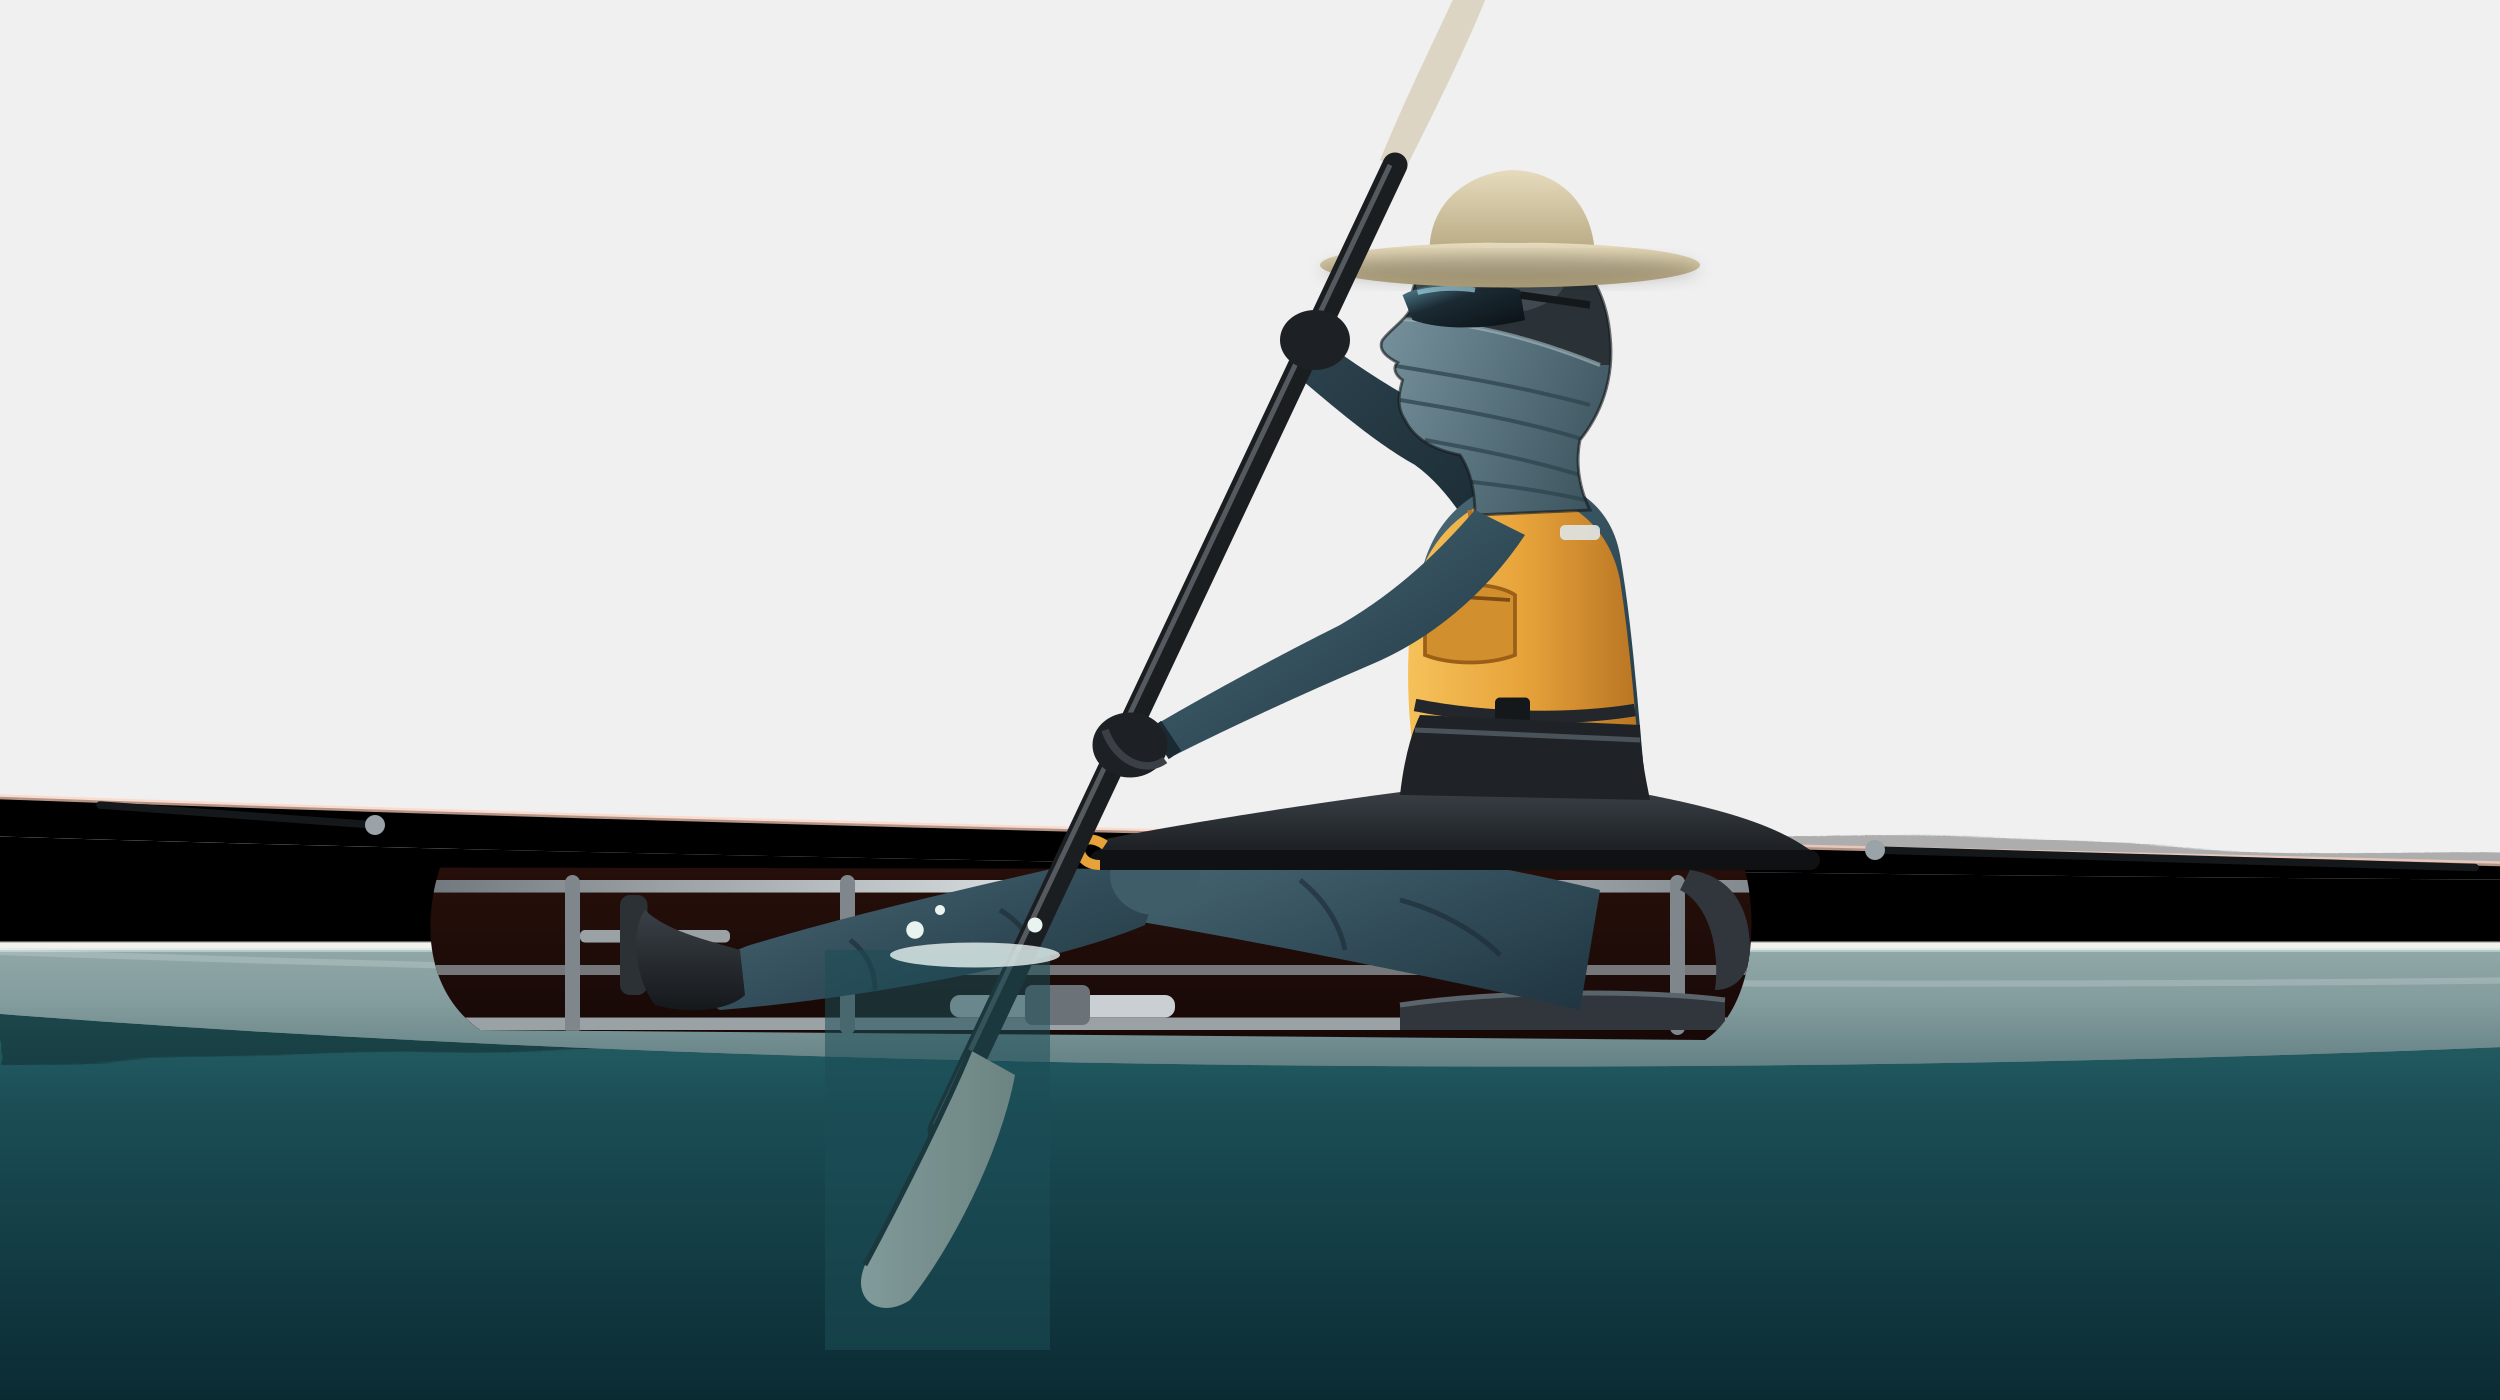
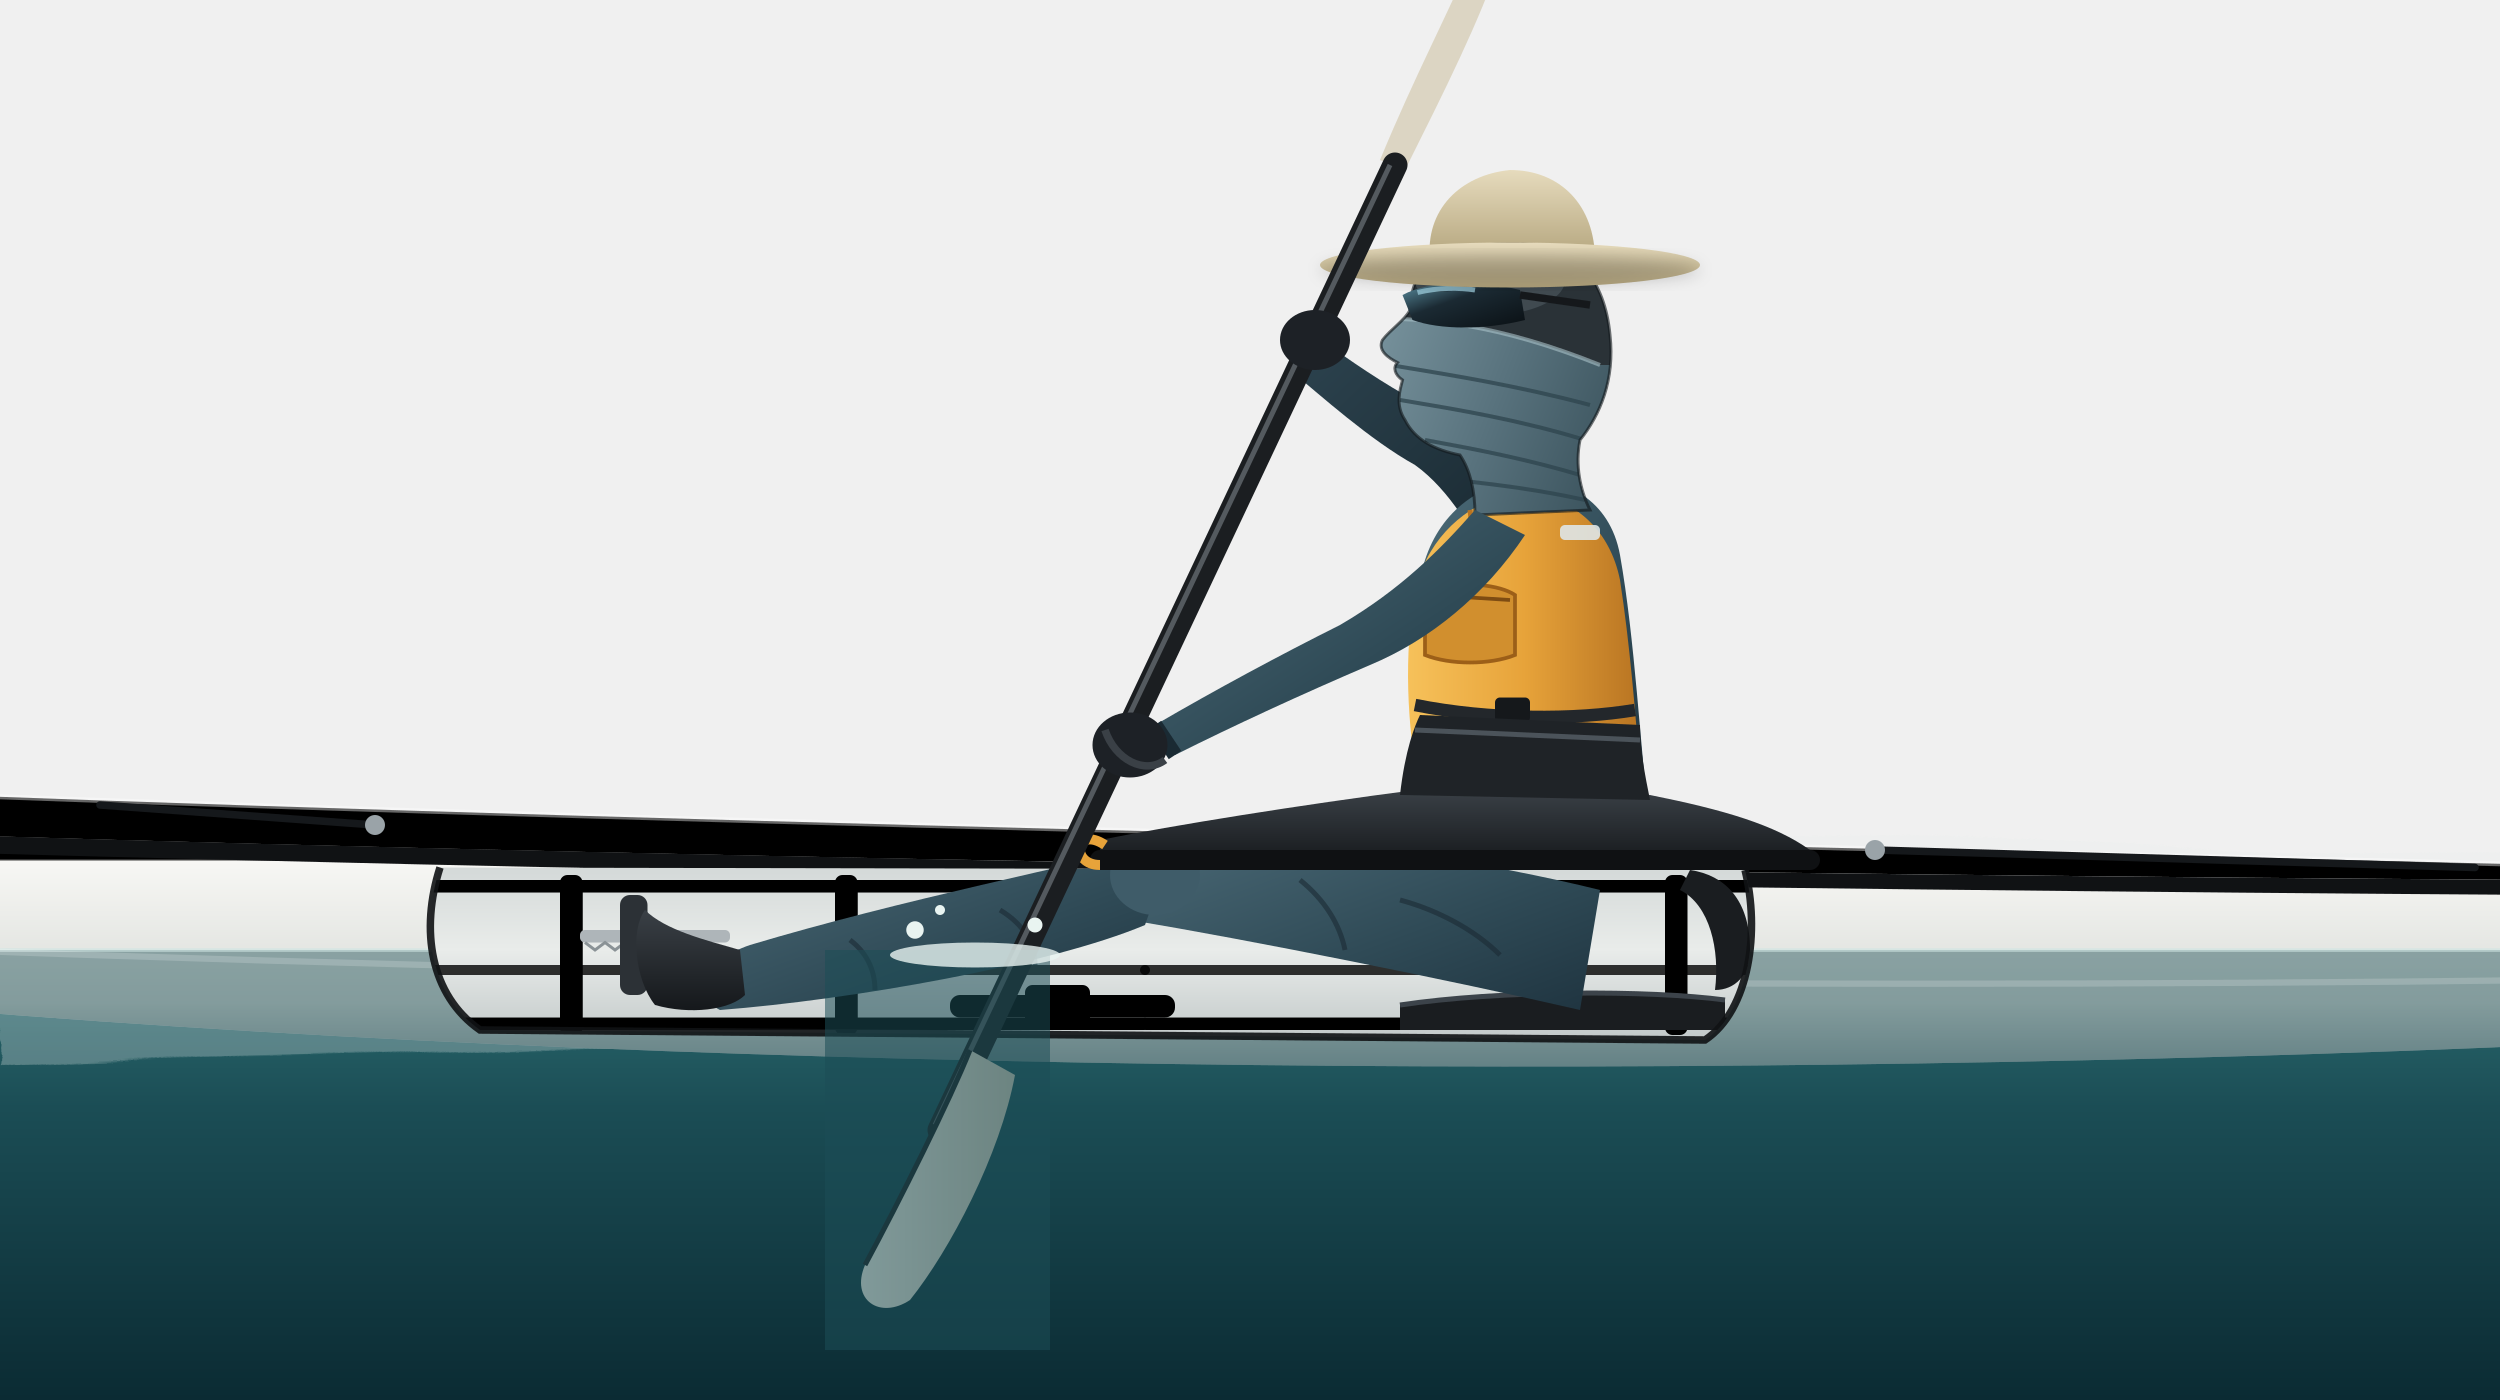
<svg xmlns="http://www.w3.org/2000/svg" viewBox="0 0 1000 560" width="1000" height="560">
  <defs>
    <linearGradient id="water" x1="0" y1="0" x2="0" y2="1">
      <stop offset="0" stop-color="#2d6f73" />
      <stop offset="0.35" stop-color="#1b4d55" />
      <stop offset="1" stop-color="#0b2b33" />
    </linearGradient>
    <linearGradient id="hull" x1="0" y1="334" x2="0" y2="430" gradientUnits="userSpaceOnUse">
-       <stop offset="0" stop-color="{{DECK_HI}}" />
-       <stop offset="0.3" stop-color="{{DECK}}" />
-       <stop offset="0.44" stop-color="{{DECK_LO}}" />
-       <stop offset="0.45" stop-color="#f4f3ee" />
+       <stop offset="0" stop-color="{{DECK}}" />
+       <stop offset="0.06" stop-color="{{DECK}}" />
+       <stop offset="0.1" stop-color="{{DECK_LO}}" />
+       <stop offset="0.11" stop-color="#f7f7f4" />
      <stop offset="0.7" stop-color="#d9dcd8" />
      <stop offset="1" stop-color="#9aa6a8" />
    </linearGradient>
    <linearGradient id="deck" x1="0" y1="0" x2="0" y2="1">
      <stop offset="0" stop-color="{{DECK_HI}}" />
      <stop offset="1" stop-color="{{DECK}}" />
    </linearGradient>
    <linearGradient id="cavity" x1="0" y1="0" x2="0" y2="1">
-       <stop offset="0" stop-color="#2a100b" />
-       <stop offset="1" stop-color="#140806" />
+       <stop offset="0" stop-color="#c9cfcf" />
+       <stop offset="0.5" stop-color="#e9ecea" />
+       <stop offset="1" stop-color="#b3bbbc" />
    </linearGradient>
    <linearGradient id="tube" x1="0" y1="0" x2="1" y2="0">
      <stop offset="0" stop-color="#6d7479" />
      <stop offset="0.45" stop-color="#d9dee0" />
      <stop offset="1" stop-color="#7d858a" />
    </linearGradient>
    <linearGradient id="suit" x1="0" y1="0" x2="1" y2="1">
      <stop offset="0" stop-color="#4c6b78" />
      <stop offset="0.6" stop-color="#2f4a56" />
      <stop offset="1" stop-color="#1f3440" />
    </linearGradient>
    <linearGradient id="suitFar" x1="0" y1="0" x2="1" y2="1">
      <stop offset="0" stop-color="#2d4450" />
      <stop offset="1" stop-color="#18272f" />
    </linearGradient>
    <linearGradient id="pfd" x1="0" y1="0" x2="1" y2="0">
      <stop offset="0" stop-color="#f6c15a" />
      <stop offset="0.5" stop-color="#e7a33a" />
      <stop offset="1" stop-color="#b87422" />
    </linearGradient>
    <linearGradient id="neo" x1="0" y1="0" x2="0" y2="1">
      <stop offset="0" stop-color="#3a4046" />
      <stop offset="1" stop-color="#15181b" />
    </linearGradient>
    <linearGradient id="hat" x1="0" y1="0" x2="0" y2="1">
      <stop offset="0" stop-color="#e6dbbd" />
      <stop offset="1" stop-color="#b3a47c" />
    </linearGradient>
    <linearGradient id="lens" x1="0" y1="0" x2="1" y2="1">
      <stop offset="0" stop-color="#5a8ea0" />
      <stop offset="0.4" stop-color="#1b2a33" />
      <stop offset="1" stop-color="#0a1014" />
    </linearGradient>
    <linearGradient id="blade" x1="0" y1="0" x2="1" y2="0">
      <stop offset="0" stop-color="#fbf7ec" />
      <stop offset="1" stop-color="#cfc8b6" />
    </linearGradient>
    <linearGradient id="gaiter" x1="0" y1="0" x2="1" y2="0">
      <stop offset="0" stop-color="#6f8f9c" />
      <stop offset="1" stop-color="#3e5a66" />
    </linearGradient>
    <linearGradient id="gaiterPat" x1="0" y1="0" x2="1" y2="0.3">
      <stop offset="0" stop-color="#7d98a2" />
      <stop offset="0.55" stop-color="#58727d" />
      <stop offset="1" stop-color="#3a525c" />
    </linearGradient>
    <filter id="ripple" x="-5%" y="-5%" width="110%" height="120%">
      <feTurbulence type="fractalNoise" baseFrequency="0.006 0.09" numOctaves="2" seed="4" />
      <feDisplacementMap in="SourceGraphic" scale="14" xChannelSelector="R" yChannelSelector="G" />
    </filter>
    <filter id="soft" x="-20%" y="-20%" width="140%" height="140%">
      <feGaussianBlur stdDeviation="3" />
    </filter>
    <clipPath id="cut">
      <path d="M176 347 C168 372 172 398 192 412 L682 416 C700 404 704 372 698 348 Z" />
    </clipPath>
    <clipPath id="below">
      <rect x="0" y="380" width="1000" height="180" />
    </clipPath>
  </defs>
  <rect x="0" y="380" width="1000" height="180" fill="url(#water)" />
  <g filter="url(#ripple)" opacity="0.28" transform="translate(0 760) scale(1 -1)">
-     <path d="M-20 334 C300 344 700 350 1020 352 L1020 418 C700 432 300 430 -20 404 Z" fill="{{DECK}}" />
+     <path d="M-20 334 C300 344 700 350 1020 352 L1020 418 C700 432 300 430 -20 404 Z" fill="#e9eeec" />
  </g>
  <path d="M-20 334 C300 344 700 350 1020 352 L1020 418 C700 432 300 430 -20 404 Z" fill="url(#hull)" />
  <path d="M-20 334 C300 344 700 350 1020 352 L1020 346 C700 338 300 330 -20 318 Z" fill="url(#deck)" />
-   <path d="M-20 318 C300 330 700 338 1020 346" stroke="#ffd2bf" stroke-width="2" fill="none" opacity="0.7" />
-   <path d="M-20 336 C300 346 700 352 1020 354 L1020 360 C700 358 300 352 -20 343 Z" fill="{{ACCENT}}" />
+   <path d="M-20 318 C300 330 700 338 1020 346" stroke="#ffffff" stroke-width="2" fill="none" opacity="0.4" />
+   <path d="M-20 334 C300 344 700 350 1020 352 L1020 358 C700 356 300 350 -20 341 Z" fill="#101214" />
  <g clip-path="url(#below)">
    <path d="M-20 334 C300 344 700 350 1020 352 L1020 418 C700 432 300 430 -20 404 Z" fill="#1b4d55" opacity="0.45" />
  </g>
  <path d="M0 380 L1000 380" stroke="#cfe6e3" stroke-width="1.5" opacity="0.6" />
  <path d="M-20 380 C300 392 700 396 1020 392" stroke="#ffffff" stroke-width="2.5" fill="none" opacity="0.18" />
  <g stroke="#15181b" stroke-width="3" stroke-linecap="round">
    <path d="M40 322 L150 330" />
    <path d="M750 340 L990 347" />
  </g>
  <circle cx="150" cy="330" r="4" fill="#9aa3a8" />
  <circle cx="750" cy="340" r="4" fill="#9aa3a8" />
  <g clip-path="url(#cut)">
    <rect x="160" y="330" width="560" height="100" fill="url(#cavity)" />
-     <rect x="160" y="352" width="560" height="5" fill="url(#tube)" transform="rotate(0)" />
-     <rect x="160" y="386" width="560" height="4" fill="#8b9296" opacity="0.8" />
-     <rect x="160" y="407" width="560" height="5" fill="#9aa2a6" />
-     <g fill="#7f878c">
-       <rect x="226" y="350" width="6" height="64" rx="3" />
-       <rect x="336" y="350" width="6" height="64" rx="3" />
-       <rect x="668" y="350" width="6" height="64" rx="3" />
-     </g>
-     <rect x="380" y="398" width="90" height="9" rx="4" fill="#c9cfd2" />
-     <rect x="410" y="394" width="26" height="16" rx="3" fill="#6b7378" />
-     <rect x="232" y="372" width="60" height="5" rx="2" fill="#9aa2a6" />
+     <g fill="{{FRAME_FORE}}">
+       <rect x="160" y="352" width="300" height="5" rx="2.5" />
+       <rect x="160" y="386" width="300" height="4" rx="2" opacity="0.8" />
+       <rect x="160" y="407" width="300" height="5" rx="2.5" />
+     </g>
+     <g fill="{{FRAME_AFT}}">
+       <rect x="456" y="352" width="264" height="5" rx="2.5" />
+       <rect x="456" y="386" width="264" height="4" rx="2" opacity="0.8" />
+       <rect x="456" y="407" width="264" height="5" rx="2.5" />
+     </g>
+     <g fill="{{RIB}}">
+       <rect x="224" y="350" width="9" height="64" rx="3" />
+       <rect x="334" y="350" width="9" height="64" rx="3" />
+       <rect x="666" y="350" width="9" height="64" rx="3" />
+     </g>
+     <g fill="{{FRAME_FORE}}">
+       <rect x="231" y="352" width="2" height="60" />
+       <rect x="341" y="352" width="2" height="60" />
+     </g>
+     <rect x="666" y="352" width="2" height="60" fill="{{FRAME_AFT}}" />
+     <rect x="380" y="398" width="90" height="9" rx="4" fill="{{JACK}}" />
+     <rect x="410" y="394" width="26" height="16" rx="3" fill="{{FRAME_FORE}}" />
+     <rect x="232" y="372" width="60" height="5" rx="2" fill="#aeb5b9" />
+     <path d="M234 377 l4 3 l4 -3 l4 3 l4 -3 l4 3 l4 -3 l4 3 l4 -3 l4 3 l4 -3 l4 3 l4 -3 l4 3" stroke="#8a9296" stroke-width="1.2" fill="none" />
    <rect x="248" y="358" width="11" height="40" rx="4" fill="#2c3136" />
-     <path d="M560 402 C600 396 660 396 690 400 L690 412 L560 412 Z" fill="#30363b" />
-     <path d="M560 402 C600 396 660 396 690 400" stroke="#5a646b" stroke-width="2" fill="none" />
-     <path d="M676 348 C690 350 700 360 700 380 C700 390 694 396 686 396 C688 380 684 362 672 356 Z" fill="#30363b" />
+     <path d="M560 402 C600 396 660 396 690 400 L690 412 L560 412 Z" fill="#1a1d20" />
+     <path d="M560 402 C600 396 660 396 690 400" stroke="#3c434a" stroke-width="2" fill="none" />
+     <path d="M676 348 C690 350 700 360 700 380 C700 390 694 396 686 396 C688 380 684 362 672 356 Z" fill="#1a1d20" />
    <path d="M420 352 C450 348 490 350 512 356 L508 364 C486 360 452 358 424 362 Z" fill="#30363b" />
    <path d="M640 356 C600 346 520 332 468 332 C446 334 440 356 452 368 C500 376 580 392 632 404 Z" fill="url(#suit)" />
    <path d="M470 336 C430 346 360 360 300 378 C282 384 276 398 288 404 C340 400 420 386 458 370 Z" fill="url(#suit)" />
    <g stroke="#1a2a33" stroke-width="2" fill="none" opacity="0.6">
      <path d="M560 360 C575 364 590 372 600 382" />
      <path d="M520 352 C530 360 536 370 538 380" />
      <path d="M400 364 C410 370 414 378 414 386" />
      <path d="M340 376 C348 382 350 390 350 396" />
    </g>
    <ellipse cx="462" cy="350" rx="18" ry="16" fill="#3f5c69" />
    <path d="M296 380 C282 376 266 372 258 364 C252 372 254 392 262 402 C276 406 292 404 298 398 Z" fill="url(#neo)" />
  </g>
-   <path d="M176 347 C168 372 172 398 192 412 L682 416 C700 404 704 372 698 348" stroke="{{DECK_HI}}" stroke-width="3" fill="none" opacity="0.8" />
+   <path d="M176 347 C168 372 172 398 192 412 L682 416 C700 404 704 372 698 348" stroke="#101214" stroke-width="3" fill="none" opacity="0.9" />
  <path d="M612 212 C600 186 584 168 562 158 C548 150 534 140 526 134 L516 148 C528 158 548 176 566 186 C580 196 590 214 596 226 Z" fill="url(#suitFar)" />
  <path d="M572 330 C566 300 562 262 568 232 C572 210 586 196 606 192 C626 190 644 200 648 222 C654 256 656 298 660 332 Z" fill="url(#suit)" />
  <path d="M566 306 C562 280 562 250 568 230 C574 212 590 200 604 198 L614 198 C630 200 644 212 648 232 C652 258 654 284 656 308 C630 314 594 314 566 306 Z" fill="url(#pfd)" />
  <path d="M588 204 C590 220 590 240 586 262" stroke="#b87422" stroke-width="2" fill="none" />
  <g stroke="#23272b" stroke-width="5" fill="none">
    <path d="M566 282 C596 288 630 288 654 284" />
    <path d="M566 296 C596 302 630 302 655 298" />
  </g>
  <rect x="598" y="279" width="14" height="10" rx="2" fill="#15181b" />
  <rect x="604" y="293" width="14" height="10" rx="2" fill="#15181b" />
  <path d="M570 236 C586 232 600 234 606 238 L606 262 C596 266 580 266 570 262 Z" fill="#d18f2e" stroke="#9c5f18" stroke-width="1.5" />
  <path d="M572 238 L604 240" stroke="#7e4c12" stroke-width="1.5" />
  <rect x="624" y="210" width="16" height="6" rx="2" fill="#dfe5e7" opacity="0.9" />
  <path d="M440 336 C470 330 520 322 566 316 L660 318 C690 324 710 330 724 340 L724 346 L440 344 Z" fill="url(#neo)" />
  <path d="M560 318 C562 300 566 290 568 286 L656 290 C656 300 658 310 660 320 Z" fill="#1f2327" />
  <path d="M566 292 L656 296" stroke="#4b535a" stroke-width="2" />
  <rect x="436" y="340" width="292" height="8" rx="4" fill="#0f1113" />
  <path d="M442 338 C430 330 428 346 440 346" stroke="#e7a33a" stroke-width="4" fill="none" />
  <clipPath id="headClip">
    <path id="headShape" d="M612 96 C630 98 642 112 644 134 C646 152 640 166 632 176 C630 186 632 196 636 204 L590 206 C590 196 588 188 584 182 C574 180 566 176 562 168 C558 162 560 156 561 152 C558 150 557 147 559 145 C555 143 551 140 553 136 C556 132 562 128 564 124 C564 118 566 110 572 104 C582 97 598 94 612 96 Z" />
  </clipPath>
  <g clip-path="url(#headClip)">
    <rect x="540" y="80" width="120" height="140" fill="#2a3237" />
    <ellipse cx="596" cy="112" rx="30" ry="14" fill="#48545b" opacity="0.7" />
    <path d="M540 128 C570 126 600 130 640 146 L660 146 L660 220 L540 220 Z" fill="url(#gaiterPat)" />
    <g stroke="#2e444d" stroke-width="1.6" fill="none" opacity="0.75">
      <path d="M556 146 C580 150 606 154 636 162" />
      <path d="M560 160 C584 164 608 168 634 176" />
      <path d="M570 176 C592 180 612 184 632 190" />
      <path d="M582 192 C600 194 616 196 634 200" />
    </g>
    <path d="M540 128 C570 126 600 130 640 146" stroke="#a9c1c8" stroke-width="1.6" fill="none" opacity="0.6" />
  </g>
  <use href="#headShape" fill="none" stroke="#11171b" stroke-width="1.2" opacity="0.6" />
  <path d="M561 118 C572 112 592 112 608 116 L610 128 C594 132 576 132 565 128 Z" fill="url(#lens)" />
  <path d="M608 118 L636 122" stroke="#15181b" stroke-width="3" />
  <path d="M567 117 C575 115 584 115 590 116" stroke="#9fd0e0" stroke-width="2" opacity="0.7" />
  <path d="M572 104 C570 84 584 70 604 68 C624 68 638 82 638 104 Z" fill="url(#hat)" />
  <path d="M572 100 C590 96 620 96 638 100 L638 106 L572 106 Z" fill="#6b5c3c" />
  <ellipse cx="604" cy="106" rx="76" ry="9" fill="url(#hat)" />
  <ellipse cx="604" cy="108" rx="76" ry="6" fill="#000" opacity="0.18" filter="url(#soft)" />
  <g>
    <path d="M552 64 C566 30 580 4 590 -20 L600 -16 C592 8 578 36 562 68 Z" fill="#dcd5c3" />
    <line x1="558" y1="66" x2="376" y2="452" stroke="#1b1e21" stroke-width="10" stroke-linecap="round" />
    <line x1="556" y1="66" x2="374" y2="450" stroke="#7a8288" stroke-width="2" opacity="0.6" />
    <path d="M388 420 C380 440 360 480 346 506 C340 520 352 528 364 520 C380 500 400 462 406 430 Z" fill="url(#blade)" />
    <path d="M388 420 C380 440 360 480 346 506" stroke="#1b1e21" stroke-width="2" fill="none" />
  </g>
  <g clip-path="url(#below)">
    <path d="M330 380 L420 380 L420 540 L330 540 Z" fill="#1b4d55" opacity="0.55" />
  </g>
  <g fill="#e9f4f1">
    <ellipse cx="390" cy="382" rx="34" ry="5" opacity="0.8" />
    <circle cx="366" cy="372" r="3.5" />
    <circle cx="414" cy="370" r="3" />
    <circle cx="376" cy="364" r="2" />
  </g>
  <path d="M610 214 C594 238 572 256 548 266 C520 278 494 290 470 302 L462 290 C486 276 512 262 536 250 C560 236 576 220 590 204 Z" fill="url(#suit)" />
  <path d="M470 302 L462 290" stroke="#1a2a33" stroke-width="6" />
  <ellipse cx="452" cy="298" rx="15" ry="13" fill="#1d2126" />
  <path d="M442 292 C446 304 458 310 466 304" stroke="#3a4046" stroke-width="3" fill="none" />
  <ellipse cx="526" cy="136" rx="14" ry="12" fill="#1d2126" />
</svg>
